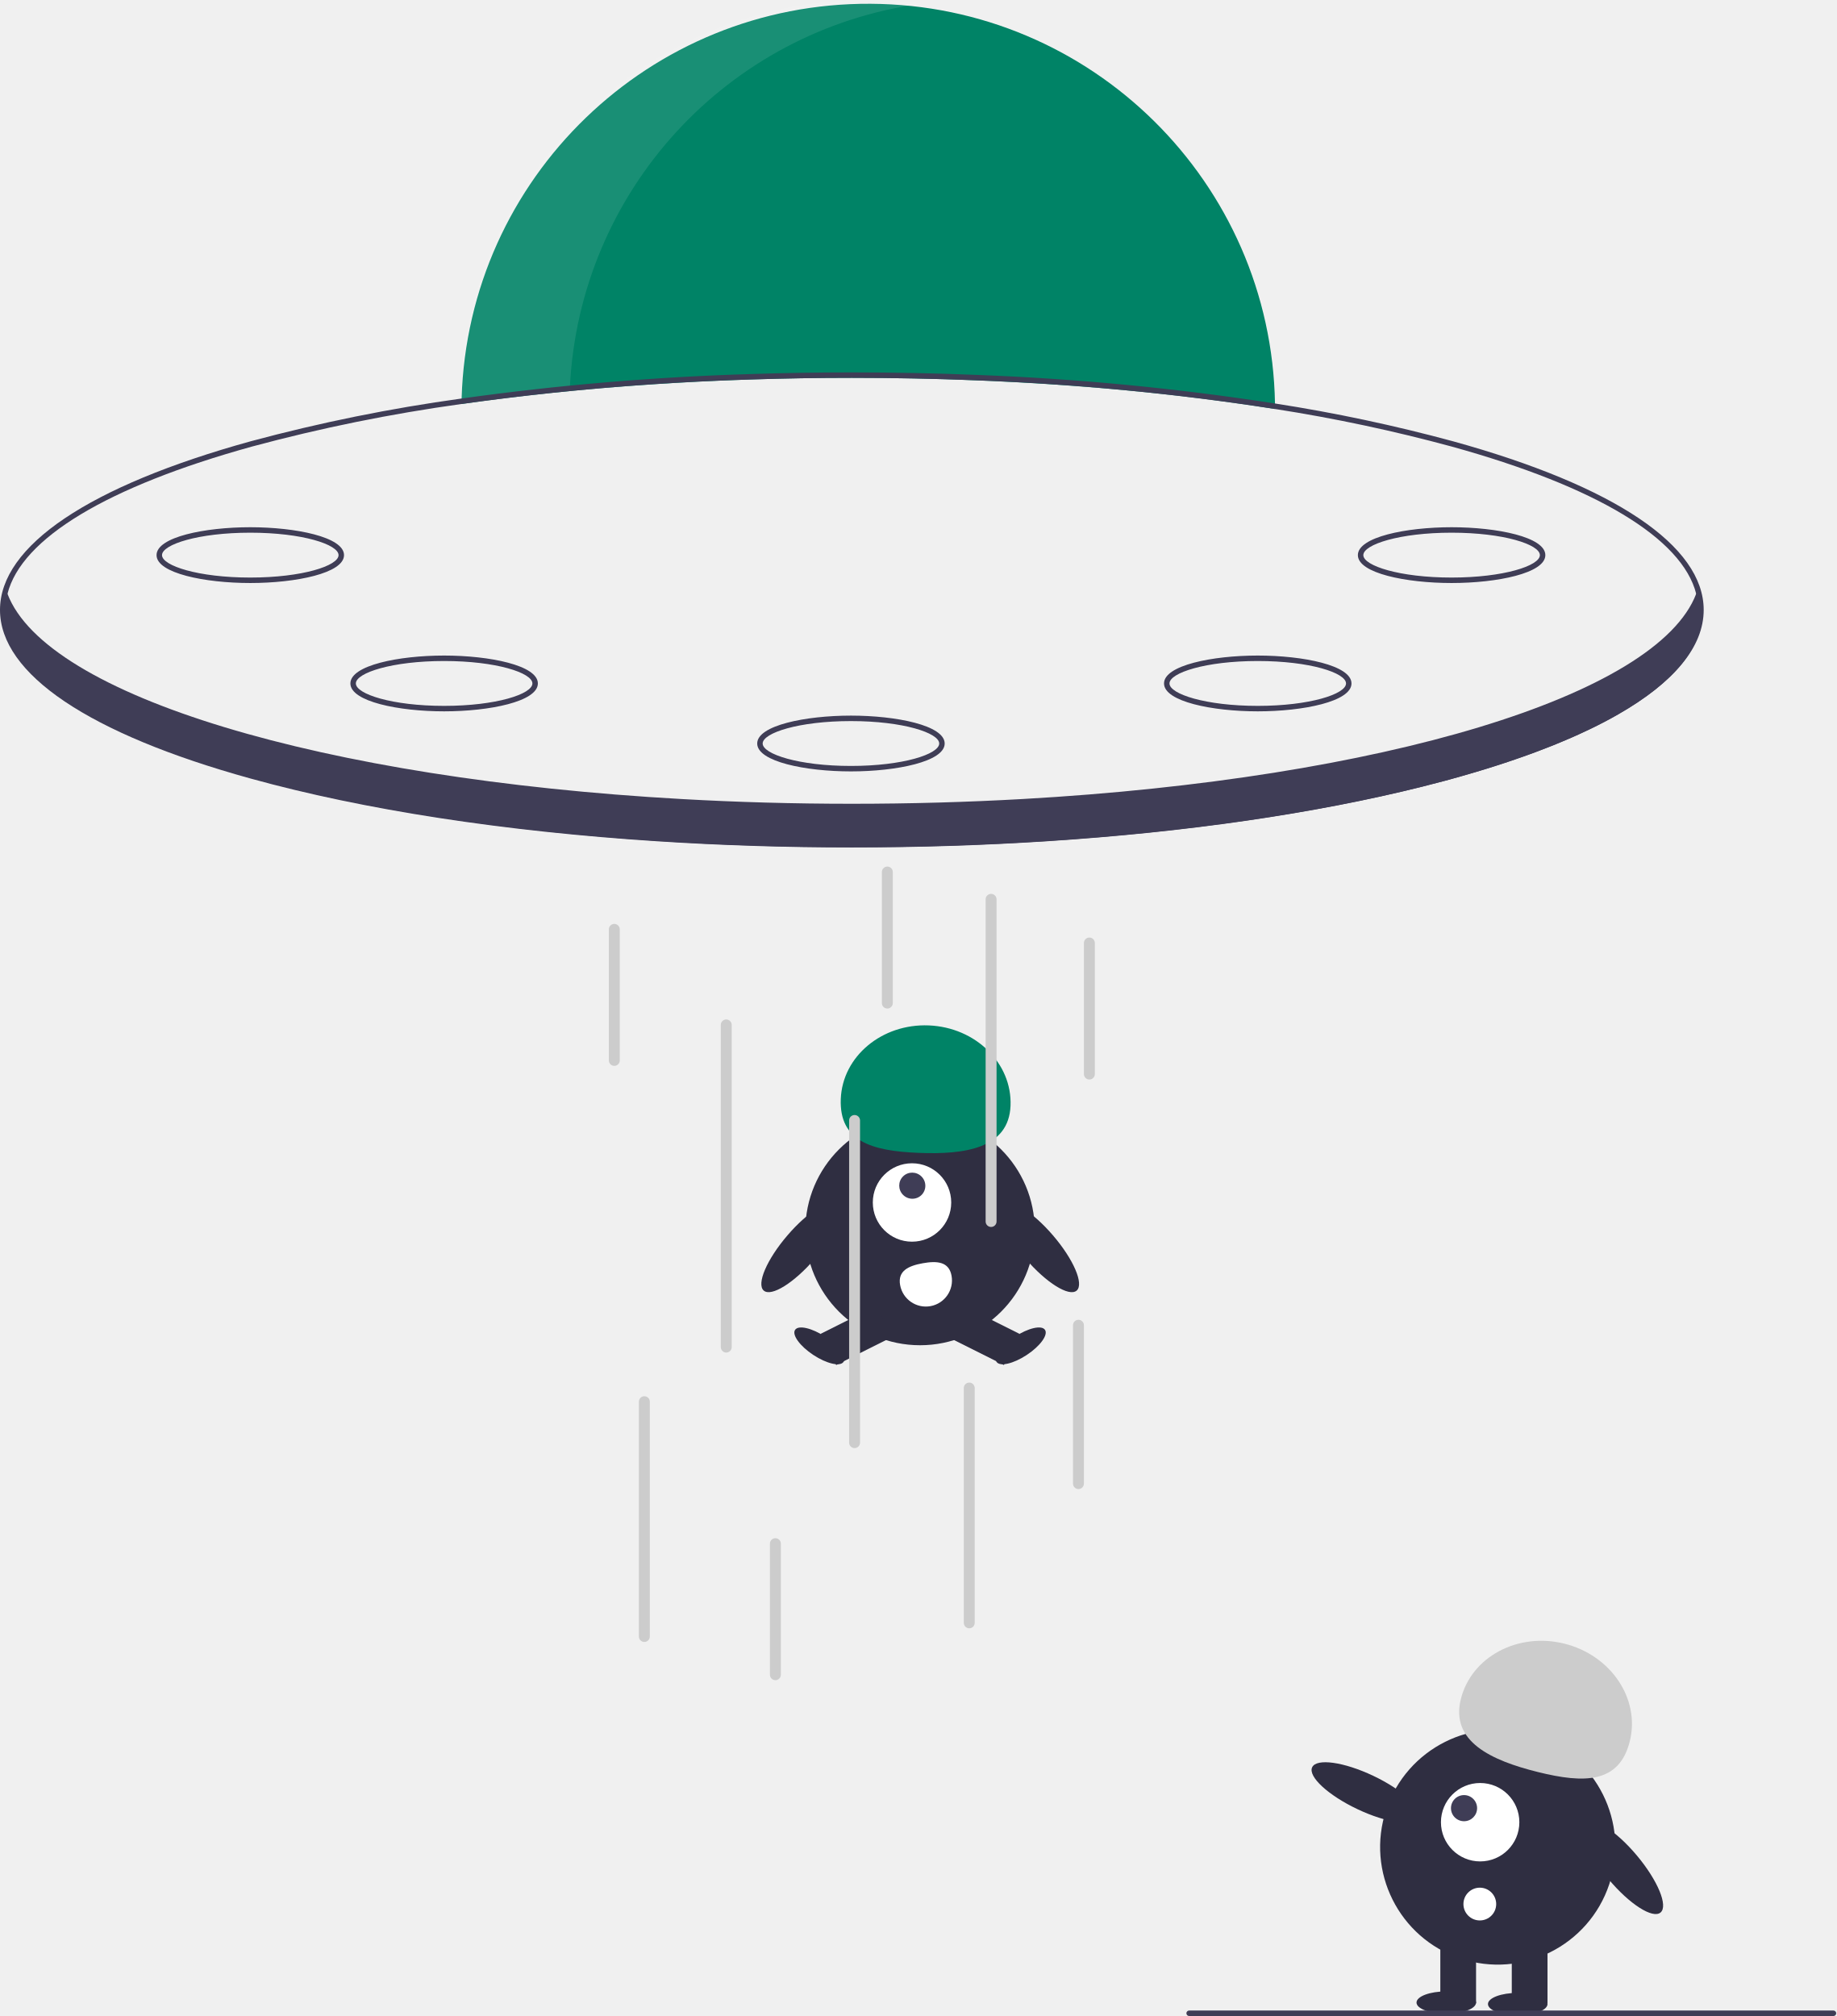
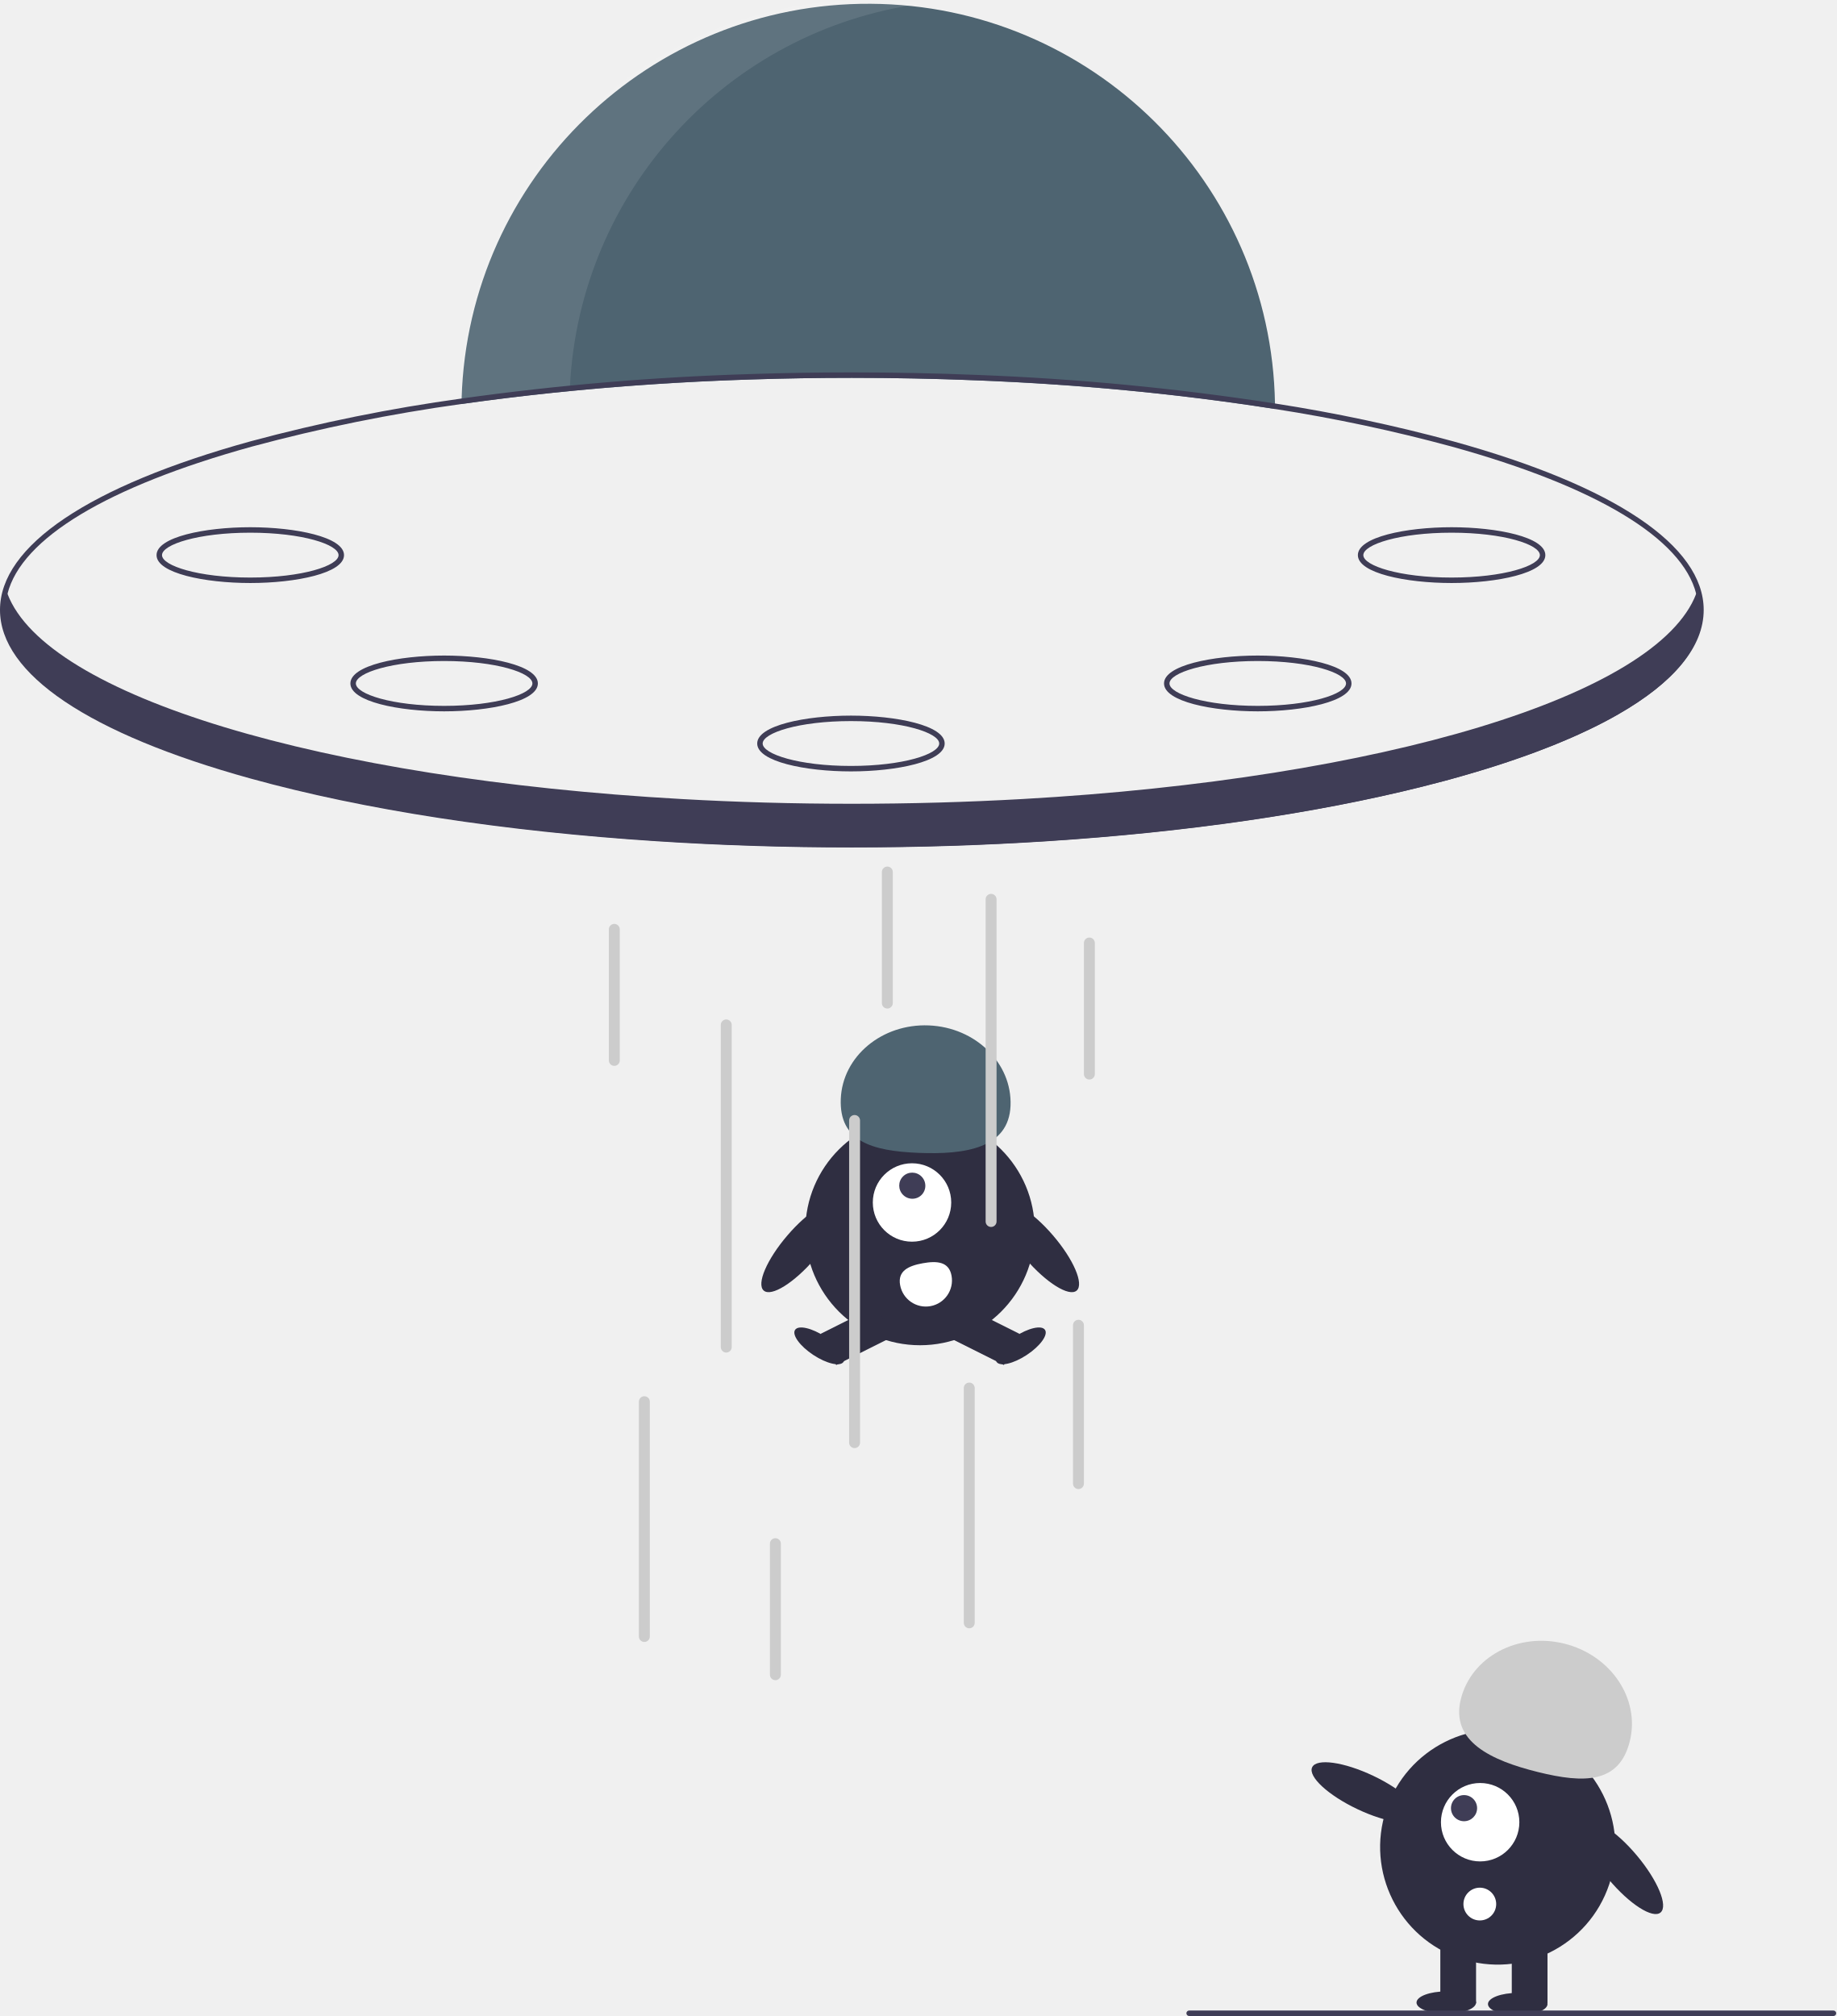
<svg xmlns="http://www.w3.org/2000/svg" width="672.532" height="738.394" viewBox="0 0 672.532 738.394" role="img" artist="Katerina Limpitsouni" source="https://undraw.co/">
-   <path d="M730.734,230.607c-46.62-7.44-99.71-11.41-155-11.41-50.6,0-99.35,3.32-142.98,9.58.01-.67.02-1.34.05-2.01a148.999,148.999,0,0,1,297.91,1.82C730.724,229.267,730.734,229.937,730.734,230.607Z" transform="translate(-263.7342 -80.80301)" fill="#008366" />
+   <path d="M730.734,230.607c-46.62-7.44-99.71-11.41-155-11.41-50.6,0-99.35,3.32-142.98,9.58.01-.67.02-1.34.05-2.01a148.999,148.999,0,0,1,297.91,1.82C730.724,229.267,730.734,229.937,730.734,230.607Z" transform="translate(-263.7342 -80.80301)" fill="#4E6471" />
  <g opacity="0.1">
    <path d="M601.285,82.144A149.047,149.047,0,0,0,432.353,225.373c-.03.67-.04,1.34-.05,2.01,12.962-1.86,26.385-3.454,40.165-4.784A149.022,149.022,0,0,1,601.285,82.144Z" transform="translate(-263.7342 -80.80301)" fill="#fff" />
  </g>
  <path d="M795.914,242.427a600.121,600.121,0,0,0-65.2-13.84,943.364,943.364,0,0,0-108.74-10.45c-15.17-.62-30.62-.94-46.24-.94-12.38,0-24.66.2-36.77.6a973.29,973.29,0,0,0-106.16,8.97,624.292,624.292,0,0,0-77.25,15.66c-59.21,16.37-91.82,38.31-91.82,61.77s32.61,45.4,91.82,61.77c41.64,11.52,92.98,19.37,148.92,22.97,23.09,1.5,46.96,2.26,71.26,2.26,24.38,0,48.33-.77,71.49-2.27,50.91-3.29,98.01-10.1,137.43-20,.21-.06.41-.11.62-.16,2.66-.66,5.28-1.35,7.87-2.04.93-.26,1.85-.51,2.77-.76a.978.978,0,0,1,.16-.05c.88-.24,1.75-.49,2.62-.73,1.74-.5,3.46-.99,5.15-1.5.08-.02.15-.04.22-.06,1.47-.44,2.91-.88,4.34-1.32,1.17-.37,2.33-.73,3.48-1.1q1.261-.405,2.49-.81c.6-.2,1.19-.39,1.77-.59.79-.26,1.58-.53,2.36-.8.33-.11.66-.22.98-.34.75-.25,1.48-.51,2.21-.77.79-.28,1.58-.57,2.36-.85.65-.23,1.3-.47,1.94-.71.54-.21,1.07-.41,1.61-.61,1.47-.55,2.91-1.12,4.33-1.68.71-.29,1.42-.57,2.12-.86.69-.28,1.39-.57,2.07-.86q1.679-.705,3.3-1.41c.52-.24,1.05-.47,1.56-.69.39-.18.77-.35,1.16-.53.28-.12.56-.25.83-.38,1.01-.46,2.01-.93,2.99-1.4q5.64-2.7,10.53-5.52c20.45-11.71,31.24-24.7,31.24-38.2C887.734,280.737,855.124,258.797,795.914,242.427Zm-.54,121.62c-41.69,11.53-93.17,19.38-149.26,22.95-22.81,1.45-46.39,2.2-70.38,2.2-23.91,0-47.41-.74-70.15-2.19-56.18-3.56-107.74-11.41-149.49-22.96-58.27-16.12-90.36-37.37-90.36-59.85a24.118,24.118,0,0,1,.74-5.89c5.1-20.28,36.47-39.26,89.62-53.96a623.806,623.806,0,0,1,76.66-15.57,976.027,976.027,0,0,1,106.8-9q17.881-.585,36.18-.58c15.41,0,30.65.31,45.63.91a941.367,941.367,0,0,1,109.37,10.5A598.858,598.858,0,0,1,795.374,244.347c53.14,14.7,84.5,33.67,89.61,53.94a23.822,23.822,0,0,1,.75,5.91C885.734,326.677,853.644,347.927,795.374,364.047Z" transform="translate(-263.7342 -80.80301)" fill="#3f3d56" />
  <path d="M887.164,305.107c0,13.36-11.01,26-30.67,37.29-3.27,1.88-6.79,3.72-10.53,5.52-.98.47-1.98.94-2.99,1.4-.27.13-.55.26-.83.38-.39.18-.77.35-1.16.53-.51.22-1.04.45-1.56.69q-1.62.705-3.3,1.41c-.68.29-1.38.58-2.07.86-.7.29-1.41.57-2.12.86-1.42.56-2.86,1.13-4.33,1.68-.54.2-1.07.4-1.61.61-.64.24-1.29.48-1.94.71-.78.28-1.57.57-2.36.85-.73.26-1.46.52-2.21.77-.32.12-.65.23-.98.34-.78.27-1.57.54-2.36.8-.58.2-1.17.39-1.77.59q-1.23.405-2.49.81c-1.15.37-2.31.73-3.48,1.1-1.43.44-2.87.88-4.34,1.32-.07.02-.14.04-.22.06-1.69.51-3.41,1-5.15,1.5-.87.24-1.74.49-2.62.73a.978.978,0,0,0-.16.05c-.92.25-1.84.5-2.77.76-2.58.68-5.21,1.37-7.87,2.04-.21.05-.41.1-.62.16-38.35,9.58-85.4,16.56-137.47,19.93-22.81,1.47-46.59,2.25-71.02,2.25-24.65,0-48.63-.79-71.62-2.29-137.24-8.95-239.38-43.03-239.38-83.71a25.072,25.072,0,0,1,1.12-7.3c.06.17.12.33.19.5,14.27,37.48,115.54,67.77,246.94,75.16,20.13,1.14,40.98,1.73,62.32,1.73,21.43,0,42.36-.6,62.57-1.74,131.29-7.42,232.46-37.72,246.68-75.17q.36-.9.63-1.8A25.305,25.305,0,0,1,887.164,305.107Z" transform="translate(-263.7342 -80.80301)" fill="#3f3d56" />
  <path d="M355.404,294.343c-16.643,0-34.331-3.581-34.331-10.217s17.688-10.217,34.331-10.217,34.331,3.581,34.331,10.217S372.046,294.343,355.404,294.343Zm0-18.434c-19.053,0-32.331,4.331-32.331,8.217s13.278,8.217,32.331,8.217,32.331-4.331,32.331-8.217S374.457,275.909,355.404,275.909Z" transform="translate(-263.7342 -80.80301)" fill="#3f3d56" />
  <path d="M426.403,341.343c-16.643,0-34.331-3.581-34.331-10.217s17.688-10.217,34.331-10.217c16.643,0,34.331,3.581,34.331,10.217S443.046,341.343,426.403,341.343Zm0-18.434c-19.053,0-32.331,4.331-32.331,8.217s13.278,8.217,32.331,8.217,32.331-4.331,32.331-8.217S445.456,322.909,426.403,322.909Z" transform="translate(-263.7342 -80.80301)" fill="#3f3d56" />
  <path d="M795.403,294.343c-16.643,0-34.331-3.581-34.331-10.217s17.688-10.217,34.331-10.217c16.643,0,34.331,3.581,34.331,10.217S812.046,294.343,795.403,294.343Zm0-18.434c-19.053,0-32.331,4.331-32.331,8.217s13.278,8.217,32.331,8.217,32.331-4.331,32.331-8.217S814.456,275.909,795.403,275.909Z" transform="translate(-263.7342 -80.80301)" fill="#3f3d56" />
  <path d="M724.403,341.343c-16.643,0-34.331-3.581-34.331-10.217s17.688-10.217,34.331-10.217c16.643,0,34.331,3.581,34.331,10.217S741.046,341.343,724.403,341.343Zm0-18.434c-19.053,0-32.331,4.331-32.331,8.217s13.278,8.217,32.331,8.217,32.331-4.331,32.331-8.217S743.456,322.909,724.403,322.909Z" transform="translate(-263.7342 -80.80301)" fill="#3f3d56" />
  <path d="M575.403,363.343c-16.643,0-34.331-3.581-34.331-10.217s17.688-10.217,34.331-10.217c16.643,0,34.331,3.581,34.331,10.217S592.046,363.343,575.403,363.343Zm0-18.434c-19.053,0-32.331,4.331-32.331,8.217s13.278,8.217,32.331,8.217,32.331-4.331,32.331-8.217S594.456,344.909,575.403,344.909Z" transform="translate(-263.7342 -80.80301)" fill="#3f3d56" />
  <circle cx="336.978" cy="450.704" r="42.012" fill="#2f2e41" />
  <rect x="565.937" y="563.554" width="22.868" height="12.763" transform="translate(-457.8202 238.0583) rotate(-26.60099)" fill="#2f2e41" />
  <ellipse cx="563.82" cy="573.748" rx="3.989" ry="10.636" transform="translate(-489.2755 647.8291) rotate(-56.60122)" fill="#2f2e41" />
  <rect x="617.672" y="558.502" width="12.763" height="22.868" transform="translate(-428.7216 791.9256) rotate(-63.39901)" fill="#2f2e41" />
  <ellipse cx="637.604" cy="573.748" rx="10.636" ry="3.989" transform="translate(-474.2674 364.9233) rotate(-33.39878)" fill="#2f2e41" />
  <circle cx="334.037" cy="440.428" r="14.359" fill="#fff" />
  <ellipse cx="597.87" cy="515.084" rx="4.766" ry="4.8" transform="translate(-452.8417 492.8192) rotate(-45)" fill="#3f3d56" />
-   <path d="M633.854,485.802c.632-15.554-12.773-28.728-29.941-29.425s-31.597,11.346-32.229,26.9,11.302,19.087,28.47,19.785S633.222,501.356,633.854,485.802Z" transform="translate(-263.7342 -80.80301)" fill="#008366" />
+   <path d="M633.854,485.802c.632-15.554-12.773-28.728-29.941-29.425s-31.597,11.346-32.229,26.9,11.302,19.087,28.47,19.785S633.222,501.356,633.854,485.802Z" transform="translate(-263.7342 -80.80301)" fill="#4E6471" />
  <ellipse cx="644.388" cy="537.568" rx="6.594" ry="21.006" transform="translate(-458.4377 468.6175) rotate(-40.64516)" fill="#2f2e41" />
  <ellipse cx="557.154" cy="537.568" rx="21.006" ry="6.594" transform="translate(-477.3791 529.3527) rotate(-49.35484)" fill="#2f2e41" />
  <path d="M612.251,548.064a9.572,9.572,0,0,1-18.835,3.429l-.003-.018c-.942-5.202,3.08-7.043,8.283-7.985S611.309,542.862,612.251,548.064Z" transform="translate(-263.7342 -80.80301)" fill="#fff" />
  <path d="M529.734,576.197a2,2,0,0,1-2-2v-118a2,2,0,0,1,4,0v118A2,2,0,0,1,529.734,576.197Z" transform="translate(-263.7342 -80.80301)" fill="#ccc" />
  <path d="M499.734,682.197a2,2,0,0,1-2-2v-86a2,2,0,1,1,4,0v86A2,2,0,0,1,499.734,682.197Z" transform="translate(-263.7342 -80.80301)" fill="#ccc" />
  <path d="M576.734,611.197a2,2,0,0,1-2-2v-118a2,2,0,1,1,4,0v118A2,2,0,0,1,576.734,611.197Z" transform="translate(-263.7342 -80.80301)" fill="#ccc" />
  <path d="M547.734,696.197a2,2,0,0,1-2-2v-48a2,2,0,1,1,4,0v48A2,2,0,0,1,547.734,696.197Z" transform="translate(-263.7342 -80.80301)" fill="#ccc" />
  <path d="M588.734,450.197a2,2,0,0,1-2-2v-48a2,2,0,0,1,4,0v48A2,2,0,0,1,588.734,450.197Z" transform="translate(-263.7342 -80.80301)" fill="#ccc" />
  <path d="M488.734,471.197a2,2,0,0,1-2-2v-48a2,2,0,0,1,4,0v48A2,2,0,0,1,488.734,471.197Z" transform="translate(-263.7342 -80.80301)" fill="#ccc" />
  <path d="M662.734,476.197a2,2,0,0,1-2-2v-48a2,2,0,1,1,4,0v48A2,2,0,0,1,662.734,476.197Z" transform="translate(-263.7342 -80.80301)" fill="#ccc" />
  <path d="M658.734,626.197a2,2,0,0,1-2-2v-58a2,2,0,1,1,4,0v58A2,2,0,0,1,658.734,626.197Z" transform="translate(-263.7342 -80.80301)" fill="#ccc" />
  <path d="M618.734,677.197a2,2,0,0,1-2-2v-86a2,2,0,1,1,4,0v86A2,2,0,0,1,618.734,677.197Z" transform="translate(-263.7342 -80.80301)" fill="#ccc" />
  <path d="M626.734,530.197a2,2,0,0,1-2-2v-118a2,2,0,1,1,4,0v118A2,2,0,0,1,626.734,530.197Z" transform="translate(-263.7342 -80.80301)" fill="#ccc" />
  <ellipse cx="858.104" cy="764.783" rx="6.76" ry="21.534" transform="translate(-554.5318 648.4649) rotate(-39.93837)" fill="#2f2e41" />
  <circle cx="812.297" cy="757.305" r="43.067" transform="translate(-426.7515 1207.633) rotate(-71.56505)" fill="#2f2e41" />
  <rect x="553.707" y="710.302" width="13.084" height="23.442" fill="#2f2e41" />
  <rect x="527.54" y="710.302" width="13.084" height="23.442" fill="#2f2e41" />
  <ellipse cx="555.888" cy="734.016" rx="10.903" ry="4.089" fill="#2f2e41" />
  <ellipse cx="529.72" cy="733.471" rx="10.903" ry="4.089" fill="#2f2e41" />
  <path d="M798.774,703.169c3.846-15.487,20.821-24.601,37.915-20.356s27.834,20.24,23.989,35.727-16.604,15.537-33.698,11.292S794.928,718.656,798.774,703.169Z" transform="translate(-263.7342 -80.80301)" fill="#ccc" />
  <ellipse cx="763.788" cy="737.322" rx="6.76" ry="21.534" transform="translate(-493.4425 1030.659) rotate(-64.62574)" fill="#2f2e41" />
  <circle cx="542.124" cy="667.415" r="14.359" fill="#fff" />
  <circle cx="536.222" cy="662.268" r="4.786" fill="#3f3d56" />
  <circle cx="542" cy="697.394" r="6" fill="#fff" />
  <path d="M935.266,819.197h-236a1,1,0,0,1,0-2h236a1,1,0,0,1,0,2Z" transform="translate(-263.7342 -80.80301)" fill="#3f3d56" />
</svg>
